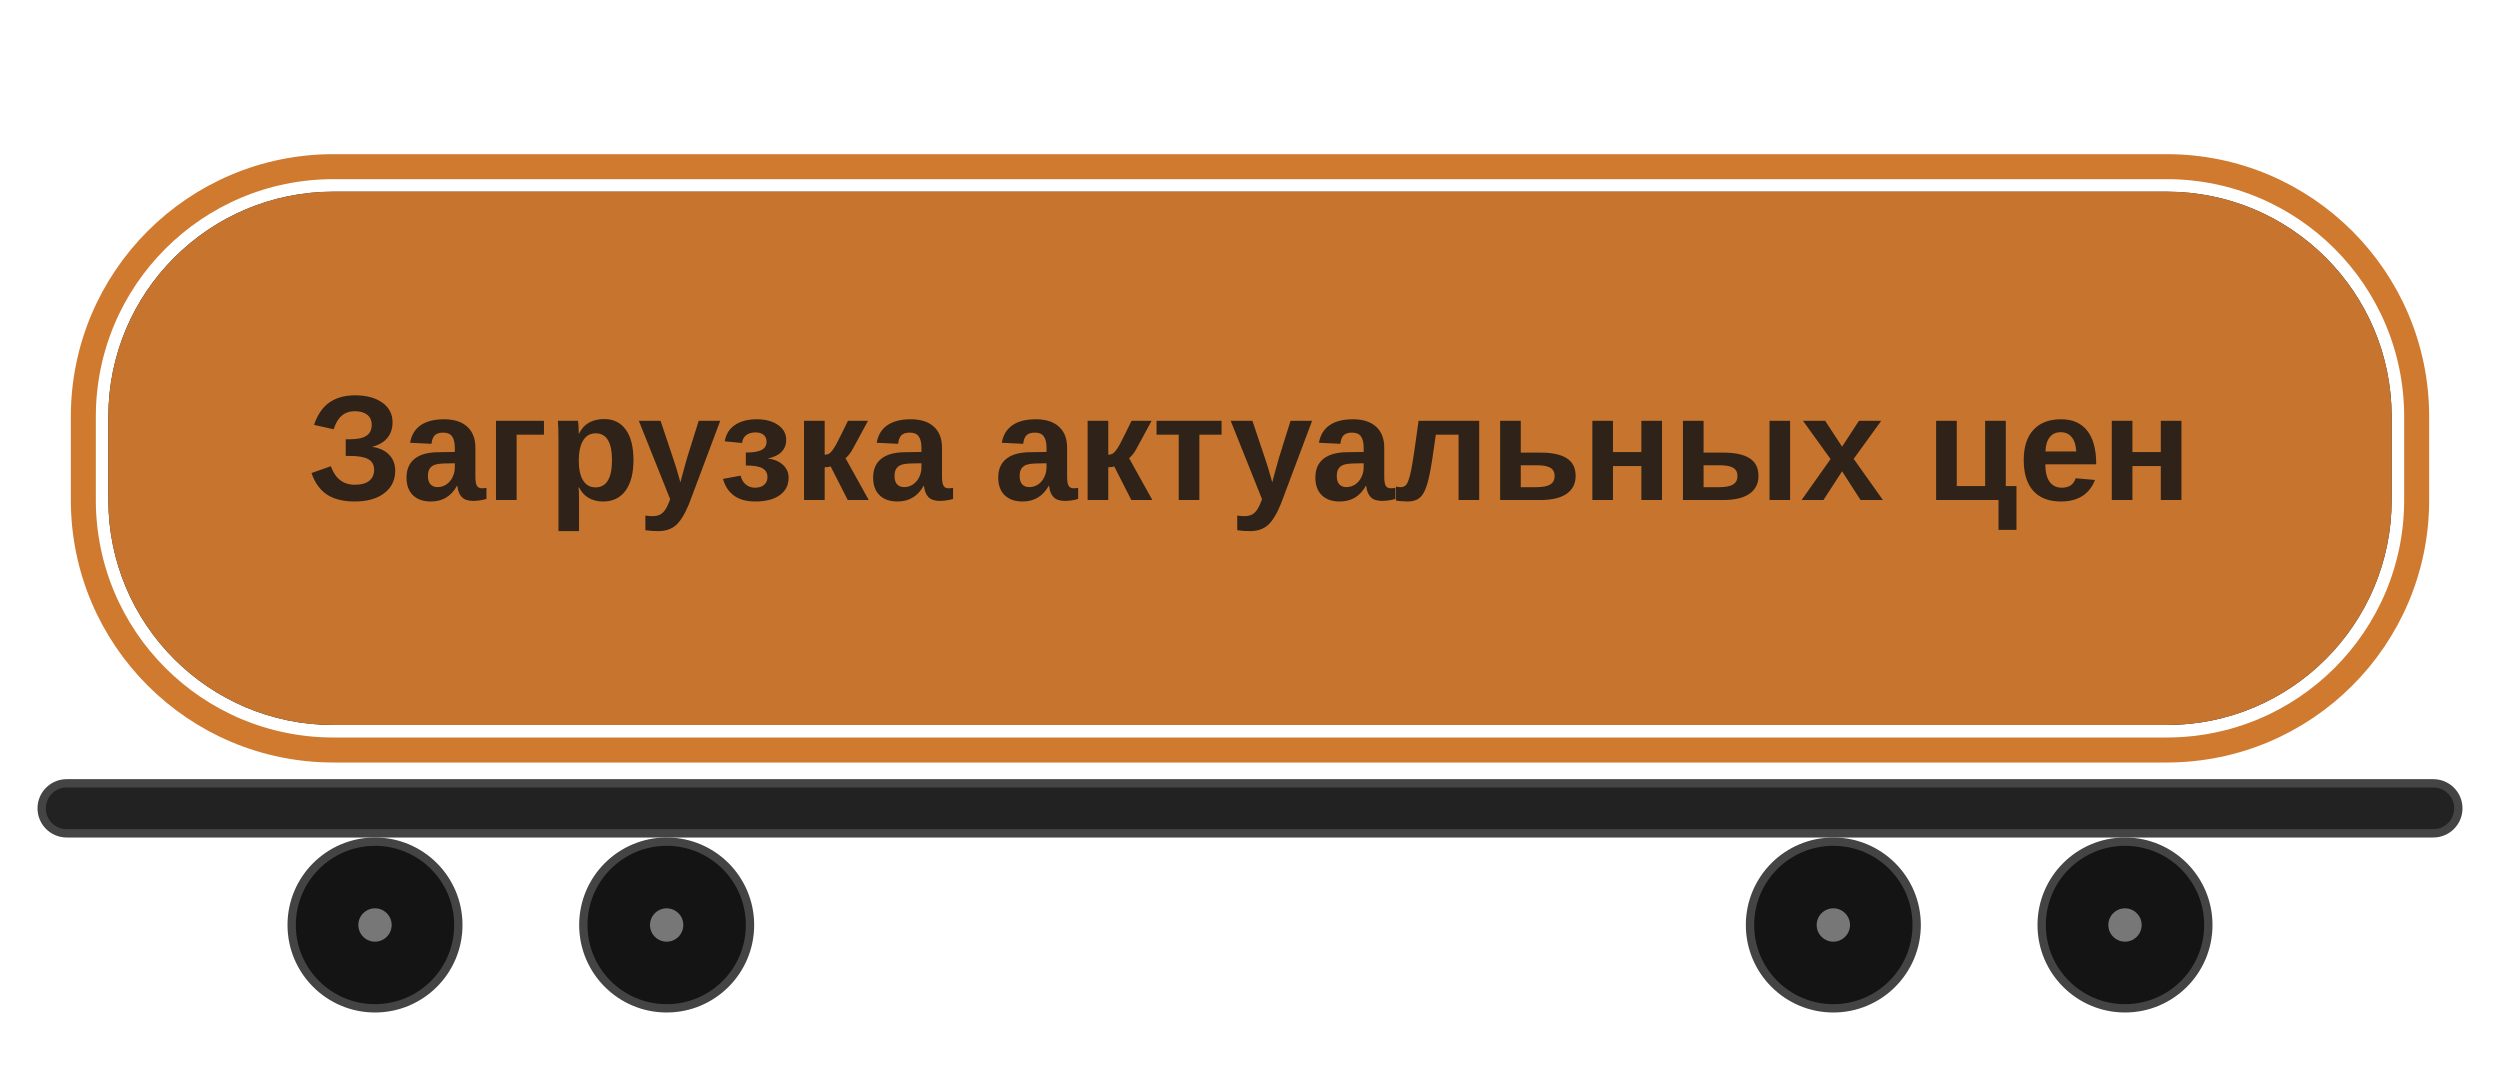
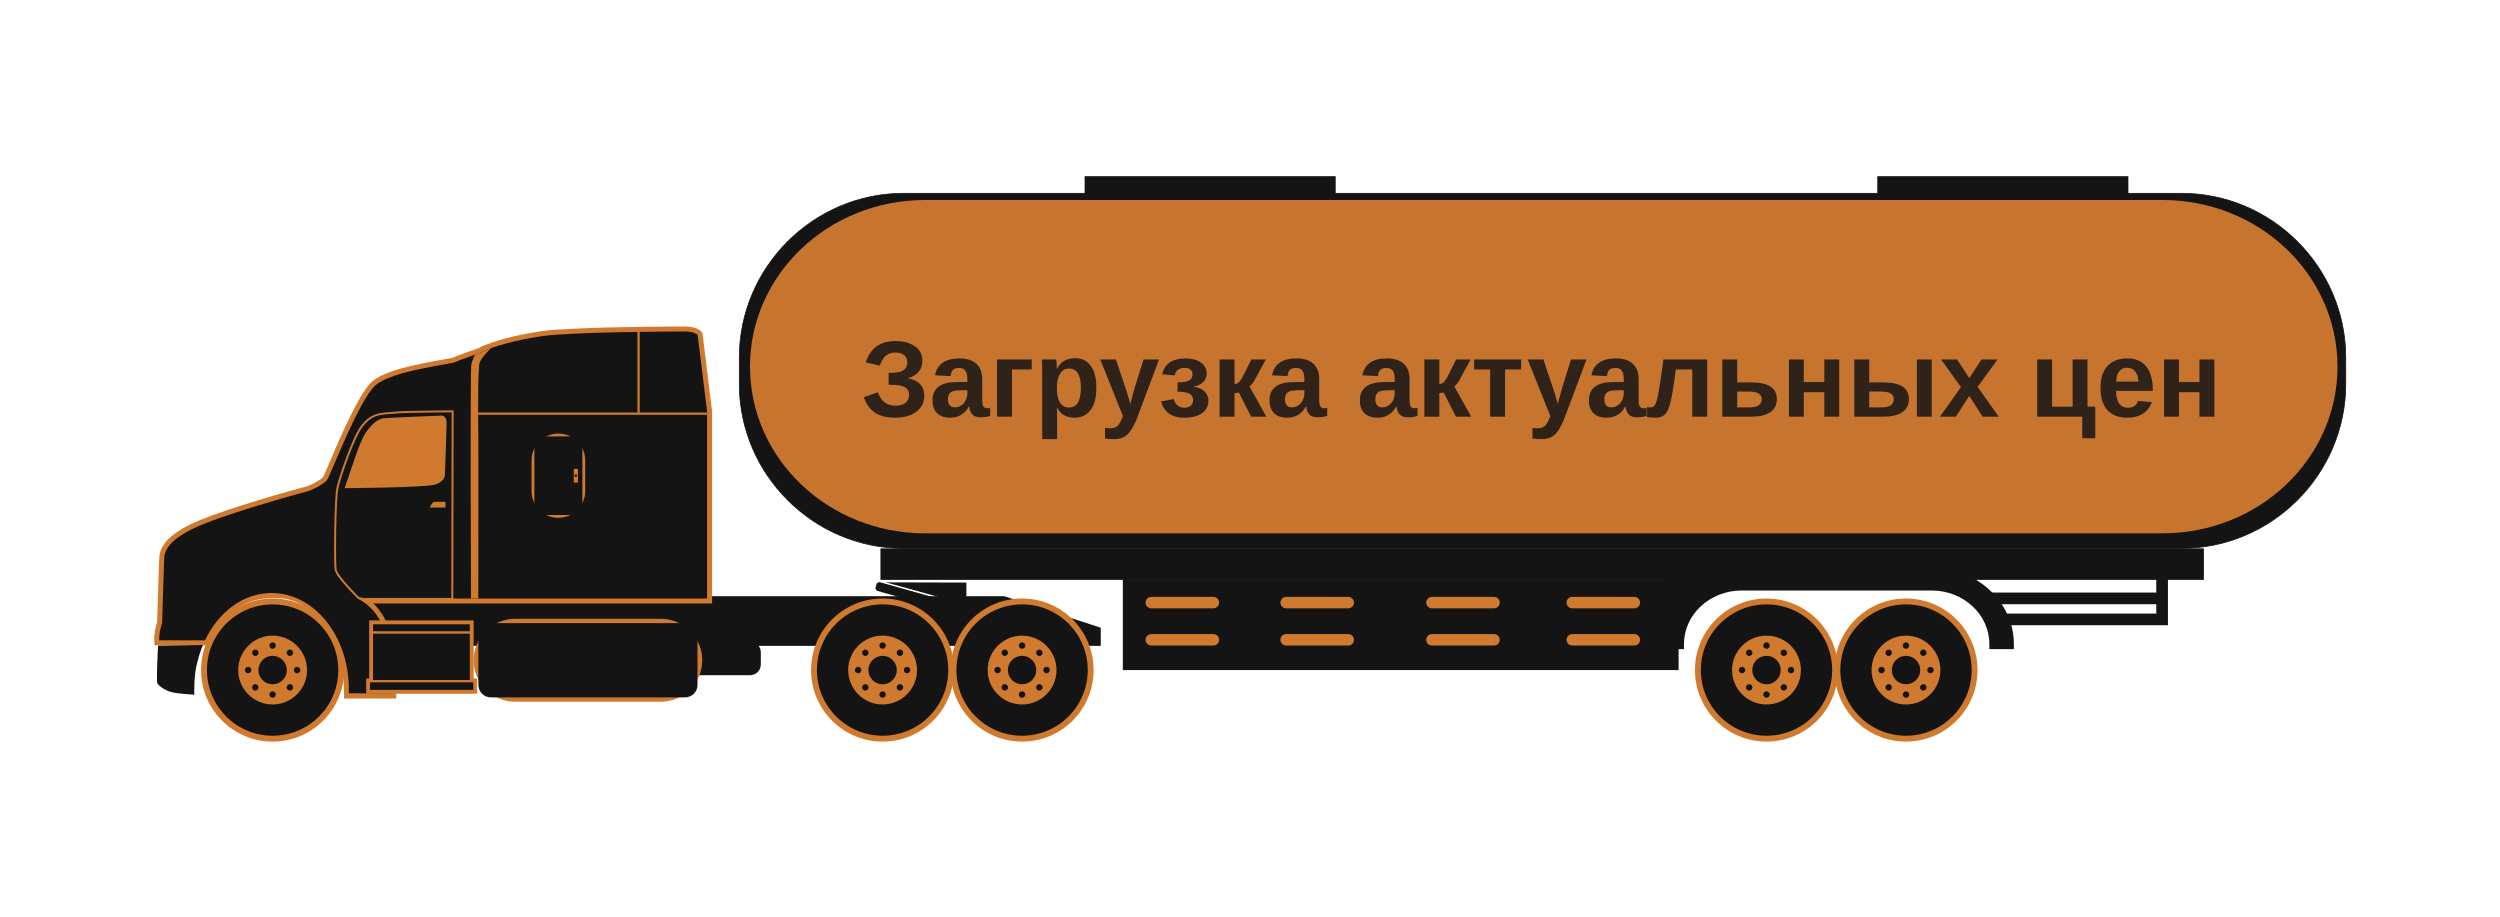
- <svg xmlns="http://www.w3.org/2000/svg" viewBox="0 0 600 260" width="600" height="260" role="img" aria-labelledby="title desc">
-   <rect x="20" y="40" width="560" height="140" rx="60" fill="none" stroke="#d07a2f" stroke-width="6" />
-   <rect x="26" y="46" width="548" height="128" rx="54" fill="#141414" />
+ <svg xmlns="http://www.w3.org/2000/svg" viewBox="0 0 600 220" width="600" height="220" role="img" aria-labelledby="title desc">
+   <g transform="translate(-50,-10) scale(0.35)" data-href="https://www.vecteezy.com/vector-art/10043085-truck-silhouette-icons-shipping-cargo-trukcs-dumpers-transportation-vector-symbols-transport-trailer-van-lorry-vehicle-truck-illustration">
+     <path fill-rule="evenodd" fill="#d07a2f" fill-opacity="1" d="M 956.887 1327.609 L 1002.488 1327.609 C 1004.801 1327.609 1006.691 1329.5 1006.691 1331.812 C 1006.691 1334.121 1004.801 1336.012 1002.488 1336.012 L 956.887 1336.012 C 954.574 1336.012 952.688 1334.121 952.688 1331.812 C 952.688 1329.5 954.574 1327.609 956.887 1327.609 " />
+     <path fill-rule="evenodd" fill="#d07a2f" fill-opacity="1" d="M 956.887 1354.91 L 1002.488 1354.91 C 1004.801 1354.91 1006.691 1356.801 1006.691 1359.109 C 1006.691 1361.422 1004.801 1363.312 1002.488 1363.312 L 956.887 1363.312 C 954.574 1363.312 952.688 1361.422 952.688 1359.109 C 952.688 1356.801 954.574 1354.91 956.887 1354.91 " />
+     <path fill-rule="evenodd" fill="#d07a2f" fill-opacity="1" d="M 1055.891 1327.609 L 1101.488 1327.609 C 1103.801 1327.609 1105.691 1329.5 1105.691 1331.812 C 1105.691 1334.121 1103.801 1336.012 1101.488 1336.012 L 1055.891 1336.012 C 1053.578 1336.012 1051.691 1334.121 1051.691 1331.812 C 1051.691 1329.5 1053.578 1327.609 1055.891 1327.609 " />
+     <path fill-rule="evenodd" fill="#d07a2f" fill-opacity="1" d="M 1055.891 1354.91 L 1101.488 1354.91 C 1103.801 1354.91 1105.691 1356.801 1105.691 1359.109 C 1105.691 1361.422 1103.801 1363.312 1101.488 1363.312 L 1055.891 1363.312 C 1053.578 1363.312 1051.691 1361.422 1051.691 1359.109 C 1051.691 1356.801 1053.578 1354.91 1055.891 1354.91 " />
+     <path fill-rule="evenodd" fill="#d07a2f" fill-opacity="1" d="M 1162.898 1327.609 L 1208.5 1327.609 C 1210.809 1327.609 1212.699 1329.5 1212.699 1331.812 C 1212.699 1334.121 1210.809 1336.012 1208.5 1336.012 L 1162.898 1336.012 C 1160.59 1336.012 1158.699 1334.121 1158.699 1331.812 C 1158.699 1329.5 1160.59 1327.609 1162.898 1327.609 " />
+     <path fill-rule="evenodd" fill="#d07a2f" fill-opacity="1" d="M 1162.898 1354.91 L 1208.5 1354.91 C 1210.809 1354.91 1212.699 1356.801 1212.699 1359.109 C 1212.699 1361.422 1210.809 1363.312 1208.5 1363.312 L 1162.898 1363.312 C 1160.59 1363.312 1158.699 1361.422 1158.699 1359.109 C 1158.699 1356.801 1160.59 1354.91 1162.898 1354.91 " />
+     <path fill-rule="evenodd" fill="#d07a2f" fill-opacity="1" d="M 1265.91 1327.609 L 1311.512 1327.609 C 1313.82 1327.609 1315.711 1329.5 1315.711 1331.812 C 1315.711 1334.121 1313.82 1336.012 1311.512 1336.012 L 1265.91 1336.012 C 1263.602 1336.012 1261.711 1334.121 1261.711 1331.812 C 1261.711 1329.5 1263.602 1327.609 1265.91 1327.609 " />
+     <path fill-rule="evenodd" fill="#d07a2f" fill-opacity="1" d="M 1265.91 1354.91 L 1311.512 1354.91 C 1313.82 1354.91 1315.711 1356.801 1315.711 1359.109 C 1315.711 1361.422 1313.82 1363.312 1311.512 1363.312 L 1265.91 1363.312 C 1263.602 1363.312 1261.711 1361.422 1261.711 1359.109 C 1261.711 1356.801 1263.602 1354.91 1265.91 1354.91 " />
+     <path fill-rule="evenodd" fill="#141414" fill-opacity="1" d="M 382.656 437.371 L 831.332 437.371 L 897.664 459.02 L 897.664 471.461 L 382.656 471.461 L 382.656 437.371 " />
+     <path fill-rule="evenodd" fill="#d07a2f" fill-opacity="1" d="M 250.617 455.172 C 250.82 448.219 251.031 441.281 251.246 434.328 C 251.391 429.77 251.531 425.219 251.688 420.66 C 251.773 418.148 251.812 415.559 251.992 413.051 C 252.078 411.828 252.039 410.719 252.219 409.461 C 252.535 407.238 253.277 405.18 254.395 403.238 C 258.238 396.57 266.301 391.66 273.004 388.352 C 278.062 385.852 283.508 383.762 288.805 381.82 C 295.328 379.43 301.934 377.238 308.551 375.129 C 323.238 370.441 338.195 366.059 353.098 362.09 C 355.641 361.41 362.602 357.762 364.387 355.711 C 364.984 354.73 365.609 353.141 366.066 352.09 C 367.234 349.43 368.367 346.75 369.512 344.07 C 372.73 336.531 375.98 329 379.438 321.559 C 382.375 315.23 385.465 308.879 388.926 302.82 C 391.293 298.68 394.648 293.141 398.277 290.012 C 404.445 284.711 416.621 281.422 424.465 279.539 C 430.812 278.02 437.23 276.789 443.66 275.641 C 445.965 275.23 448.27 274.828 450.57 274.41 C 451.473 274.238 452.852 274.031 453.734 273.738 C 454.832 273.16 456.137 272.672 457.281 272.23 C 459.043 271.551 460.816 270.891 462.594 270.25 C 465.461 269.211 468.34 268.199 471.223 267.199 C 472.57 266.289 474.582 265.488 475.879 264.988 C 487.82 260.461 501.328 257.531 513.914 255.711 C 520.41 254.77 527.281 254.41 533.84 254.078 C 542.77 253.621 551.715 253.328 560.652 253.109 C 577.844 252.68 595.094 252.449 612.293 252.449 C 615.898 252.449 622.281 253.102 624.277 256.77 L 624.59 257.34 L 631.141 310.48 L 631.141 442.398 L 398.859 442.398 C 414.512 457.25 415.129 483.891 414.633 504.238 L 414.551 507.578 L 378.809 507.578 L 378.777 504.191 C 378.723 498.922 378.258 493.219 377.434 488.031 C 377.195 486.52 376.91 485.012 376.562 483.52 C 371.738 462.949 357.727 440.281 334.516 438.699 C 324.891 438.051 315.586 439.641 307.246 444.66 C 297.809 450.34 291.16 459.449 286.328 469.18 L 285.387 471.07 L 248.852 471.07 L 248.648 467.871 C 248.395 463.922 249.32 459 250.617 455.172 " />
+     <path fill-rule="evenodd" fill="#141414" fill-opacity="1" d="M 252.059 467.648 L 283.27 467.648 C 283.324 467.648 283.375 467.648 283.43 467.648 C 292.656 448.23 309.641 435.199 329.074 435.199 C 358.344 435.199 382.07 464.75 382.07 501.199 C 382.07 502.121 382.051 503.031 382.02 503.941 L 411.215 504.16 C 411.758 481.941 411.203 450.27 387.953 438.98 L 627.723 438.98 L 627.723 310.691 L 621.273 258.398 C 621.273 258.398 619.895 255.871 612.293 255.871 C 604.691 255.871 535.133 256.102 514.402 259.09 C 493.676 262.09 480.43 266.922 477.09 268.191 C 473.75 269.461 472.828 270.262 472.828 270.262 C 472.828 270.262 457.742 275.449 455.211 276.828 C 452.676 278.211 412.023 282.699 400.508 292.609 C 388.988 302.512 369.184 355.262 367.109 357.789 C 365.035 360.32 357.434 364.469 353.98 365.391 C 350.523 366.309 295.016 381.281 274.516 391.422 C 254.02 401.551 255.629 410.07 255.398 413.301 C 255.172 416.52 254.02 455.789 254.02 455.789 C 254.02 455.789 251.715 462.238 252.059 467.648 " />
+     <path fill-rule="evenodd" fill="#d07a2f" fill-opacity="1" d="M 627.723 312.988 L 627.723 311.449 L 470.711 311.449 C 470.715 311.969 470.715 312.48 470.719 312.988 L 627.723 312.988 " />
+     <path fill-rule="evenodd" fill="#d07a2f" fill-opacity="1" d="M 581.508 256.129 L 579.969 256.148 L 579.969 312.219 L 581.508 312.219 L 581.508 256.129 " />
+     <path fill-rule="evenodd" fill="#d07a2f" fill-opacity="1" d="M 391.457 439.91 C 390.449 439.699 389.438 439.449 388.461 439.129 L 388.156 439.031 L 387.93 438.801 C 384.996 435.898 382.109 432.82 379.391 429.719 C 377.465 427.52 372.797 422.148 372.348 419.289 C 372.27 418.809 372.238 418.301 372.207 417.82 C 372.16 417.07 372.133 416.309 372.109 415.559 C 372.035 413.352 372.004 411.141 371.988 408.93 C 371.934 402.84 371.98 396.738 372.082 390.648 C 372.18 385.012 372.324 379.359 372.609 373.73 C 372.719 371.539 372.848 369.352 373.047 367.172 C 373.176 365.75 373.316 364.211 373.629 362.82 C 374.285 359.879 375.238 356.879 376.16 354.02 C 377.445 350.039 378.828 346.078 380.285 342.172 C 381.645 338.52 383.07 334.879 384.617 331.301 C 385.801 328.578 387.105 325.68 388.648 323.141 C 392.012 317.609 396.52 313.27 402.996 311.93 C 404.07 311.711 405.195 311.578 406.285 311.461 C 407.676 311.309 409.07 311.191 410.465 311.09 C 412.023 310.969 413.59 310.859 415.152 310.75 C 416.215 310.68 417.289 310.621 418.352 310.52 C 419.047 310.461 419.789 310.449 420.488 310.43 C 421.801 310.391 423.117 310.371 424.43 310.34 C 428.09 310.27 431.754 310.211 435.414 310.16 C 441.125 310.078 446.836 310.012 452.547 309.941 L 453.906 309.93 L 453.676 439.941 L 391.594 439.941 L 391.457 439.91 " />
+     <path fill-rule="evenodd" fill="#141414" fill-opacity="1" d="M 391.734 438.59 L 452.332 438.59 L 452.559 311.289 C 452.559 311.289 421.004 311.629 418.473 311.859 C 415.938 312.09 406.609 312.551 403.27 313.238 C 399.93 313.941 394.633 315.891 389.797 323.84 C 384.961 331.789 376.668 355.391 374.941 363.109 C 373.215 370.828 372.98 414.699 373.672 419.078 C 374.363 423.461 388.875 437.852 388.875 437.852 C 389.715 438.121 390.68 438.371 391.734 438.59 " />
+     <path fill-rule="evenodd" fill="#d07a2f" fill-opacity="1" d="M 465.836 438.98 L 470.836 438.98 C 470.852 420.57 470.867 402.172 470.875 383.762 C 470.883 370.57 470.887 357.391 470.879 344.199 C 470.875 339.648 470.871 335.102 470.863 330.551 C 470.859 328.449 470.879 326.328 470.828 324.23 C 470.762 321.32 470.75 318.398 470.73 315.488 C 470.699 310.52 470.695 305.551 470.73 300.578 C 470.766 295.672 470.824 290.75 471.012 285.852 C 471.078 284.031 471.16 282.211 471.309 280.398 C 471.379 279.512 471.457 278.301 471.688 277.441 C 472.277 275.23 475.215 271.891 476.793 270.191 L 479.43 267.34 C 478.406 267.699 477.621 267.988 477.09 268.191 C 473.75 269.461 472.828 270.262 472.828 270.262 C 472.828 270.262 471.051 270.871 468.617 271.73 C 467.512 273.719 466.746 275.781 466.137 278.07 C 465.945 278.781 465.945 280.078 465.918 280.84 C 465.855 282.672 465.824 284.5 465.801 286.328 C 465.703 292.48 465.676 298.641 465.648 304.801 C 465.57 323.031 465.582 341.262 465.609 359.48 C 465.645 385.98 465.723 412.48 465.836 438.98 " />
+     <path fill-rule="evenodd" fill="#d07a2f" fill-opacity="1" d="M 329.797 438.98 C 356.887 438.98 378.855 460.949 378.855 488.039 C 378.855 515.129 356.887 537.102 329.797 537.102 C 302.703 537.102 280.734 515.129 280.734 488.039 C 280.734 460.949 302.703 438.98 329.797 438.98 " />
+     <path fill-rule="evenodd" fill="#141414" fill-opacity="1" d="M 329.797 443.012 C 354.664 443.012 374.828 463.172 374.828 488.039 C 374.828 512.91 354.664 533.07 329.797 533.07 C 304.926 533.07 284.762 512.91 284.762 488.039 C 284.762 463.172 304.926 443.012 329.797 443.012 " />
+     <path fill-rule="evenodd" fill="#d07a2f" fill-opacity="1" d="M 329.797 464.441 C 342.828 464.441 353.395 475.012 353.395 488.039 C 353.395 501.07 342.828 511.641 329.797 511.641 C 316.762 511.641 306.199 501.07 306.199 488.039 C 306.199 475.012 316.762 464.441 329.797 464.441 " />
+     <path fill-rule="evenodd" fill="#141414" fill-opacity="1" d="M 329.797 478.289 C 335.18 478.289 339.547 482.66 339.547 488.039 C 339.547 493.422 335.18 497.789 329.797 497.789 C 324.41 497.789 320.047 493.422 320.047 488.039 C 320.047 482.66 324.41 478.289 329.797 478.289 " />
+     <path fill-rule="evenodd" fill="#141414" fill-opacity="1" d="M 329.797 469.039 C 331.016 469.039 332.004 470.031 332.004 471.25 C 332.004 472.469 331.016 473.461 329.797 473.461 C 328.574 473.461 327.586 472.469 327.586 471.25 C 327.586 470.031 328.574 469.039 329.797 469.039 " />
+     <path fill-rule="evenodd" fill="#141414" fill-opacity="1" d="M 329.797 507.039 C 328.574 507.039 327.586 506.051 327.586 504.828 C 327.586 503.602 328.574 502.621 329.797 502.621 C 331.016 502.621 332.004 503.602 332.004 504.828 C 332.004 506.051 331.016 507.039 329.797 507.039 " />
+     <path fill-rule="evenodd" fill="#141414" fill-opacity="1" d="M 348.789 488.039 C 348.789 489.262 347.801 490.25 346.582 490.25 C 345.359 490.25 344.371 489.262 344.371 488.039 C 344.371 486.82 345.359 485.828 346.582 485.828 C 347.801 485.828 348.789 486.82 348.789 488.039 " />
+     <path fill-rule="evenodd" fill="#141414" fill-opacity="1" d="M 310.801 488.039 C 310.801 486.82 311.789 485.828 313.008 485.828 C 314.23 485.828 315.219 486.82 315.219 488.039 C 315.219 489.262 314.23 490.25 313.008 490.25 C 311.789 490.25 310.801 489.262 310.801 488.039 " />
+     <path fill-rule="evenodd" fill="#141414" fill-opacity="1" d="M 343.227 474.609 C 344.09 475.469 344.09 476.871 343.227 477.73 C 342.363 478.602 340.965 478.602 340.102 477.73 C 339.238 476.871 339.238 475.469 340.102 474.609 C 340.965 473.738 342.363 473.738 343.227 474.609 " />
+     <path fill-rule="evenodd" fill="#141414" fill-opacity="1" d="M 316.363 501.469 C 315.5 500.609 315.5 499.211 316.363 498.352 C 317.227 497.48 318.625 497.48 319.488 498.352 C 320.352 499.211 320.352 500.609 319.488 501.469 C 318.625 502.328 317.227 502.328 316.363 501.469 " />
+     <path fill-rule="evenodd" fill="#141414" fill-opacity="1" d="M 343.227 501.469 C 342.363 502.328 340.965 502.328 340.102 501.469 C 339.238 500.609 339.238 499.211 340.102 498.352 C 340.965 497.48 342.363 497.48 343.227 498.352 C 344.09 499.211 344.09 500.609 343.227 501.469 " />
+     <path fill-rule="evenodd" fill="#141414" fill-opacity="1" d="M 316.363 474.609 C 317.227 473.738 318.625 473.738 319.488 474.609 C 320.352 475.469 320.352 476.871 319.488 477.73 C 318.625 478.602 317.227 478.602 316.363 477.73 C 315.5 476.871 315.5 475.469 316.363 474.609 " />
+     <path fill-rule="evenodd" fill="#d07a2f" fill-opacity="1" d="M 748.066 438.98 C 775.16 438.98 797.129 460.949 797.129 488.039 C 797.129 515.129 775.16 537.102 748.066 537.102 C 720.977 537.102 699.008 515.129 699.008 488.039 C 699.008 460.949 720.977 438.98 748.066 438.98 " />
+     <path fill-rule="evenodd" fill="#141414" fill-opacity="1" d="M 748.066 443.012 C 772.938 443.012 793.098 463.172 793.098 488.039 C 793.098 512.91 772.938 533.07 748.066 533.07 C 723.199 533.07 703.035 512.91 703.035 488.039 C 703.035 463.172 723.199 443.012 748.066 443.012 " />
+     <path fill-rule="evenodd" fill="#d07a2f" fill-opacity="1" d="M 748.066 464.441 C 761.102 464.441 771.664 475.012 771.664 488.039 C 771.664 501.07 761.102 511.641 748.066 511.641 C 735.035 511.641 724.469 501.07 724.469 488.039 C 724.469 475.012 735.035 464.441 748.066 464.441 " />
+     <path fill-rule="evenodd" fill="#141414" fill-opacity="1" d="M 748.066 478.289 C 753.453 478.289 757.816 482.66 757.816 488.039 C 757.816 493.422 753.453 497.789 748.066 497.789 C 742.684 497.789 738.316 493.422 738.316 488.039 C 738.316 482.66 742.684 478.289 748.066 478.289 " />
+     <path fill-rule="evenodd" fill="#141414" fill-opacity="1" d="M 748.066 469.039 C 749.289 469.039 750.277 470.031 750.277 471.25 C 750.277 472.469 749.289 473.461 748.066 473.461 C 746.848 473.461 745.859 472.469 745.859 471.25 C 745.859 470.031 746.848 469.039 748.066 469.039 " />
+     <path fill-rule="evenodd" fill="#141414" fill-opacity="1" d="M 748.066 507.039 C 746.848 507.039 745.859 506.051 745.859 504.828 C 745.859 503.602 746.848 502.621 748.066 502.621 C 749.289 502.621 750.277 503.602 750.277 504.828 C 750.277 506.051 749.289 507.039 748.066 507.039 " />
+     <path fill-rule="evenodd" fill="#141414" fill-opacity="1" d="M 767.062 488.039 C 767.062 489.262 766.074 490.25 764.852 490.25 C 763.633 490.25 762.645 489.262 762.645 488.039 C 762.645 486.82 763.633 485.828 764.852 485.828 C 766.074 485.828 767.062 486.82 767.062 488.039 " />
+     <path fill-rule="evenodd" fill="#141414" fill-opacity="1" d="M 729.07 488.039 C 729.07 486.82 730.062 485.828 731.281 485.828 C 732.504 485.828 733.492 486.82 733.492 488.039 C 733.492 489.262 732.504 490.25 731.281 490.25 C 730.062 490.25 729.07 489.262 729.07 488.039 " />
+     <path fill-rule="evenodd" fill="#141414" fill-opacity="1" d="M 761.5 474.609 C 762.363 475.469 762.363 476.871 761.5 477.73 C 760.637 478.602 759.238 478.602 758.375 477.73 C 757.512 476.871 757.512 475.469 758.375 474.609 C 759.238 473.738 760.637 473.738 761.5 474.609 " />
+     <path fill-rule="evenodd" fill="#141414" fill-opacity="1" d="M 734.637 501.469 C 733.773 500.609 733.773 499.211 734.637 498.352 C 735.5 497.48 736.898 497.48 737.762 498.352 C 738.625 499.211 738.625 500.609 737.762 501.469 C 736.898 502.328 735.5 502.328 734.637 501.469 " />
+     <path fill-rule="evenodd" fill="#141414" fill-opacity="1" d="M 761.5 501.469 C 760.637 502.328 759.238 502.328 758.375 501.469 C 757.512 500.609 757.512 499.211 758.375 498.352 C 759.238 497.48 760.637 497.48 761.5 498.352 C 762.363 499.211 762.363 500.609 761.5 501.469 " />
+     <path fill-rule="evenodd" fill="#141414" fill-opacity="1" d="M 734.637 474.609 C 735.5 473.738 736.898 473.738 737.762 474.609 C 738.625 475.469 738.625 476.871 737.762 477.73 C 736.898 478.602 735.5 478.602 734.637 477.73 C 733.773 476.871 733.773 475.469 734.637 474.609 " />
+     <path fill-rule="evenodd" fill="#d07a2f" fill-opacity="1" d="M 843.711 438.98 C 870.805 438.98 892.77 460.949 892.77 488.039 C 892.77 515.129 870.805 537.102 843.711 537.102 C 816.617 537.102 794.652 515.129 794.652 488.039 C 794.652 460.949 816.617 438.98 843.711 438.98 " />
+     <path fill-rule="evenodd" fill="#141414" fill-opacity="1" d="M 843.711 443.012 C 868.582 443.012 888.742 463.172 888.742 488.039 C 888.742 512.91 868.582 533.07 843.711 533.07 C 818.84 533.07 798.68 512.91 798.68 488.039 C 798.68 463.172 818.84 443.012 843.711 443.012 " />
+     <path fill-rule="evenodd" fill="#d07a2f" fill-opacity="1" d="M 843.711 464.441 C 856.742 464.441 867.309 475.012 867.309 488.039 C 867.309 501.07 856.742 511.641 843.711 511.641 C 830.68 511.641 820.113 501.07 820.113 488.039 C 820.113 475.012 830.68 464.441 843.711 464.441 " />
+     <path fill-rule="evenodd" fill="#141414" fill-opacity="1" d="M 843.711 478.289 C 849.098 478.289 853.461 482.66 853.461 488.039 C 853.461 493.422 849.098 497.789 843.711 497.789 C 838.328 497.789 833.961 493.422 833.961 488.039 C 833.961 482.66 838.328 478.289 843.711 478.289 " />
+     <path fill-rule="evenodd" fill="#141414" fill-opacity="1" d="M 843.711 469.039 C 844.934 469.039 845.922 470.031 845.922 471.25 C 845.922 472.469 844.934 473.461 843.711 473.461 C 842.492 473.461 841.504 472.469 841.504 471.25 C 841.504 470.031 842.492 469.039 843.711 469.039 " />
+     <path fill-rule="evenodd" fill="#141414" fill-opacity="1" d="M 843.711 507.039 C 842.492 507.039 841.504 506.051 841.504 504.828 C 841.504 503.602 842.492 502.621 843.711 502.621 C 844.934 502.621 845.922 503.602 845.922 504.828 C 845.922 506.051 844.934 507.039 843.711 507.039 " />
+     <path fill-rule="evenodd" fill="#141414" fill-opacity="1" d="M 862.707 488.039 C 862.707 489.262 861.719 490.25 860.496 490.25 C 859.277 490.25 858.285 489.262 858.285 488.039 C 858.285 486.82 859.277 485.828 860.496 485.828 C 861.719 485.828 862.707 486.82 862.707 488.039 " />
+     <path fill-rule="evenodd" fill="#141414" fill-opacity="1" d="M 824.715 488.039 C 824.715 486.82 825.703 485.828 826.926 485.828 C 828.145 485.828 829.137 486.82 829.137 488.039 C 829.137 489.262 828.145 490.25 826.926 490.25 C 825.703 490.25 824.715 489.262 824.715 488.039 " />
+     <path fill-rule="evenodd" fill="#141414" fill-opacity="1" d="M 857.145 474.609 C 858.008 475.469 858.008 476.871 857.145 477.73 C 856.281 478.602 854.883 478.602 854.02 477.73 C 853.156 476.871 853.156 475.469 854.02 474.609 C 854.883 473.738 856.281 473.738 857.145 474.609 " />
+     <path fill-rule="evenodd" fill="#141414" fill-opacity="1" d="M 830.281 501.469 C 829.414 500.609 829.414 499.211 830.281 498.352 C 831.145 497.48 832.543 497.48 833.406 498.352 C 834.27 499.211 834.27 500.609 833.406 501.469 C 832.543 502.328 831.145 502.328 830.281 501.469 " />
+     <path fill-rule="evenodd" fill="#141414" fill-opacity="1" d="M 857.145 501.469 C 856.281 502.328 854.883 502.328 854.02 501.469 C 853.156 500.609 853.156 499.211 854.02 498.352 C 854.883 497.48 856.281 497.48 857.145 498.352 C 858.008 499.211 858.008 500.609 857.145 501.469 " />
+     <path fill-rule="evenodd" fill="#141414" fill-opacity="1" d="M 830.281 474.609 C 831.145 473.738 832.543 473.738 833.406 474.609 C 834.27 475.469 834.27 476.871 833.406 477.73 C 832.543 478.602 831.145 478.602 830.281 477.73 C 829.414 476.871 829.414 475.469 830.281 474.609 " />
+     <path fill-rule="evenodd" fill="#d07a2f" fill-opacity="1" d="M 467.645 493.801 L 470.062 493.801 L 470.062 504.281 L 393.938 504.281 L 393.938 493.801 L 396.012 493.801 L 396.012 453.988 L 467.645 453.988 L 467.645 493.801 " />
+     <path fill-rule="evenodd" fill="#141414" fill-opacity="1" d="M 398.66 463.09 L 464.996 463.09 L 464.996 494.871 L 398.66 494.871 L 398.66 463.09 " />
+     <path fill-rule="evenodd" fill="#141414" fill-opacity="1" d="M 398.66 461.422 L 464.996 461.422 L 464.996 456.641 L 398.66 456.641 L 398.66 461.422 " />
+     <path fill-rule="evenodd" fill="#141414" fill-opacity="1" d="M 396.59 496.449 L 467.414 496.449 L 467.414 501.629 L 396.59 501.629 L 396.59 496.449 " />
+     <path fill-rule="evenodd" fill="#141414" fill-opacity="1" d="M 600.059 468.539 L 657.203 468.539 C 661.258 468.539 664.57 471.859 664.57 475.91 L 664.57 484.199 C 664.57 488.262 661.258 491.57 657.203 491.57 L 600.059 491.57 C 596.008 491.57 592.688 488.262 592.688 484.199 L 592.688 475.91 C 592.688 471.859 596.008 468.539 600.059 468.539 " />
+     <path fill-rule="evenodd" fill="#d07a2f" fill-opacity="1" d="M 496.09 452.879 L 595.941 452.879 C 611.59 452.879 624.387 465.68 624.387 481.32 C 624.387 496.969 611.59 509.77 595.941 509.77 L 496.09 509.77 C 480.445 509.77 467.645 496.969 467.645 481.32 C 467.645 465.68 480.445 452.879 496.09 452.879 " />
+     <path fill-rule="evenodd" fill="#141414" fill-opacity="1" d="M 479.41 455.871 L 612.621 455.871 C 617.309 455.871 621.145 459.711 621.145 464.391 L 621.145 498.25 C 621.145 502.941 617.309 506.77 612.621 506.77 L 479.41 506.77 C 474.723 506.77 470.887 502.941 470.887 498.25 L 470.887 464.391 C 470.887 459.711 474.723 455.871 479.41 455.871 " />
+     <path fill-rule="evenodd" fill="#141414" fill-opacity="1" d="M 251.215 471.301 C 251.215 471.301 249.945 495.602 250.754 497.102 C 251.559 498.602 255.82 502.172 261.117 503.32 C 266.414 504.469 276.09 504.93 276.09 504.93 C 276.09 504.93 275.629 491.23 278.16 482.711 L 278.309 482.211 C 279.262 478.25 280.504 474.449 282.008 470.852 L 251.215 471.301 " />
+     <path fill-rule="evenodd" fill="#d07a2f" fill-opacity="1" d="M 393.641 325.23 C 397.961 318.922 402.328 315.871 405.785 315.398 C 409.238 314.941 445.398 313.559 445.398 313.559 C 445.398 313.559 449.086 313.102 449.086 318.629 C 449.086 324.16 447.934 353.871 447.934 353.871 C 447.934 353.871 448.281 358.82 440.91 360.891 C 433.539 362.969 379.184 363.309 379.184 363.309 C 383.488 351.109 389.32 331.551 393.641 325.23 " />
+     <path fill-rule="evenodd" fill="#d07a2f" fill-opacity="1" d="M 525.559 325.91 L 525.934 325.91 C 535.945 325.91 544.133 334.102 544.133 344.109 L 544.133 365.441 C 544.133 375.449 535.945 383.641 525.934 383.641 L 525.559 383.641 C 515.547 383.641 507.359 375.449 507.359 365.441 L 507.359 344.109 C 507.359 334.102 515.547 325.91 525.559 325.91 " />
+     <path fill-rule="evenodd" fill="#141414" fill-opacity="1" d="M 537.148 327.82 L 514.344 327.82 C 511.559 327.82 509.277 330.109 509.277 332.891 L 509.277 376.648 C 509.277 379.441 511.559 381.719 514.344 381.719 L 537.148 381.719 C 539.934 381.719 542.215 379.441 542.215 376.648 L 542.215 332.891 C 542.215 330.109 539.934 327.82 537.148 327.82 " />
+     <path fill-rule="evenodd" fill="#d07a2f" fill-opacity="1" d="M 538.719 350.059 L 536.727 350.059 C 536.48 350.059 536.285 350.262 536.285 350.5 L 536.285 359.039 C 536.285 359.289 536.48 359.48 536.727 359.48 L 538.719 359.48 C 538.965 359.48 539.164 359.289 539.164 359.039 L 539.164 350.5 C 539.164 350.262 538.965 350.059 538.719 350.059 " />
+     <path fill-rule="evenodd" fill="#141414" fill-opacity="1" d="M 537.723 353.891 C 538.207 353.891 538.602 354.289 538.602 354.77 C 538.602 355.262 538.207 355.648 537.723 355.648 C 537.238 355.648 536.844 355.262 536.844 354.77 C 536.844 354.289 537.238 353.891 537.723 353.891 " />
+     <path fill-rule="evenodd" fill="#d07a2f" fill-opacity="1" d="M 437.562 376.641 C 437.562 376.641 439.137 372.641 440.707 372.641 C 442.281 372.641 448.328 372.641 448.328 372.641 L 448.328 376.57 C 448.328 376.57 437.562 376.57 437.562 376.641 " />
+     <path fill-rule="evenodd" fill="#141414" fill-opacity="1" d="M 746.395 427.84 L 805.586 444.539 C 806.68 444.852 807.324 446 807.016 447.09 L 806.453 449.09 C 806.145 450.191 804.992 450.828 803.895 450.52 L 744.707 433.828 C 743.609 433.52 742.965 432.371 743.273 431.27 L 743.84 429.281 C 744.148 428.18 745.297 427.539 746.395 427.84 " />
+     <path fill-rule="evenodd" fill="#141414" fill-opacity="1" d="M 750.316 427.898 L 805.516 443.199 L 805.516 428.051 Z M 750.316 427.898 " />
+     <path fill-rule="evenodd" fill="#d07a2f" fill-opacity="1" d="M 1354.172 438.98 C 1381.27 438.98 1403.23 460.949 1403.23 488.039 C 1403.23 515.129 1381.27 537.102 1354.172 537.102 C 1327.078 537.102 1305.109 515.129 1305.109 488.039 C 1305.109 460.949 1327.078 438.98 1354.172 438.98 " />
+     <path fill-rule="evenodd" fill="#141414" fill-opacity="1" d="M 1354.172 443.012 C 1379.039 443.012 1399.199 463.172 1399.199 488.039 C 1399.199 512.91 1379.039 533.07 1354.172 533.07 C 1329.301 533.07 1309.141 512.91 1309.141 488.039 C 1309.141 463.172 1329.301 443.012 1354.172 443.012 " />
+     <path fill-rule="evenodd" fill="#d07a2f" fill-opacity="1" d="M 1354.172 464.441 C 1367.211 464.441 1377.77 475.012 1377.77 488.039 C 1377.77 501.07 1367.211 511.641 1354.172 511.641 C 1341.141 511.641 1330.57 501.07 1330.57 488.039 C 1330.57 475.012 1341.141 464.441 1354.172 464.441 " />
+     <path fill-rule="evenodd" fill="#141414" fill-opacity="1" d="M 1354.172 478.289 C 1359.559 478.289 1363.922 482.66 1363.922 488.039 C 1363.922 493.422 1359.559 497.789 1354.172 497.789 C 1348.789 497.789 1344.422 493.422 1344.422 488.039 C 1344.422 482.66 1348.789 478.289 1354.172 478.289 " />
+     <path fill-rule="evenodd" fill="#141414" fill-opacity="1" d="M 1354.172 469.039 C 1355.391 469.039 1356.379 470.031 1356.379 471.25 C 1356.379 472.469 1355.391 473.461 1354.172 473.461 C 1352.949 473.461 1351.961 472.469 1351.961 471.25 C 1351.961 470.031 1352.949 469.039 1354.172 469.039 " />
+     <path fill-rule="evenodd" fill="#141414" fill-opacity="1" d="M 1354.172 507.039 C 1352.949 507.039 1351.961 506.051 1351.961 504.828 C 1351.961 503.602 1352.949 502.621 1354.172 502.621 C 1355.391 502.621 1356.379 503.602 1356.379 504.828 C 1356.379 506.051 1355.391 507.039 1354.172 507.039 " />
+     <path fill-rule="evenodd" fill="#141414" fill-opacity="1" d="M 1373.172 488.039 C 1373.172 489.262 1372.18 490.25 1370.961 490.25 C 1369.738 490.25 1368.75 489.262 1368.75 488.039 C 1368.75 486.82 1369.738 485.828 1370.961 485.828 C 1372.18 485.828 1373.172 486.82 1373.172 488.039 " />
+     <path fill-rule="evenodd" fill="#141414" fill-opacity="1" d="M 1335.18 488.039 C 1335.18 486.82 1336.172 485.828 1337.391 485.828 C 1338.609 485.828 1339.602 486.82 1339.602 488.039 C 1339.602 489.262 1338.609 490.25 1337.391 490.25 C 1336.172 490.25 1335.18 489.262 1335.18 488.039 " />
+     <path fill-rule="evenodd" fill="#141414" fill-opacity="1" d="M 1367.602 474.609 C 1368.469 475.469 1368.469 476.871 1367.602 477.73 C 1366.738 478.602 1365.34 478.602 1364.48 477.73 C 1363.621 476.871 1363.621 475.469 1364.48 474.609 C 1365.34 473.738 1366.738 473.738 1367.602 474.609 " />
+     <path fill-rule="evenodd" fill="#141414" fill-opacity="1" d="M 1340.738 501.469 C 1339.879 500.609 1339.879 499.211 1340.738 498.352 C 1341.602 497.48 1343 497.48 1343.871 498.352 C 1344.73 499.211 1344.73 500.609 1343.871 501.469 C 1343 502.328 1341.602 502.328 1340.738 501.469 " />
+     <path fill-rule="evenodd" fill="#141414" fill-opacity="1" d="M 1367.602 501.469 C 1366.738 502.328 1365.34 502.328 1364.48 501.469 C 1363.621 500.609 1363.621 499.211 1364.48 498.352 C 1365.34 497.48 1366.738 497.48 1367.602 498.352 C 1368.469 499.211 1368.469 500.609 1367.602 501.469 " />
+     <path fill-rule="evenodd" fill="#141414" fill-opacity="1" d="M 1340.738 474.609 C 1341.602 473.738 1343 473.738 1343.871 474.609 C 1344.73 475.469 1344.73 476.871 1343.871 477.73 C 1343 478.602 1341.602 478.602 1340.738 477.73 C 1339.879 476.871 1339.879 475.469 1340.738 474.609 " />
+     <path fill-rule="evenodd" fill="#d07a2f" fill-opacity="1" d="M 1449.82 438.98 C 1476.91 438.98 1498.879 460.949 1498.879 488.039 C 1498.879 515.129 1476.91 537.102 1449.82 537.102 C 1422.719 537.102 1400.762 515.129 1400.762 488.039 C 1400.762 460.949 1422.719 438.98 1449.82 438.98 " />
+     <path fill-rule="evenodd" fill="#141414" fill-opacity="1" d="M 1449.82 443.012 C 1474.691 443.012 1494.852 463.172 1494.852 488.039 C 1494.852 512.91 1474.691 533.07 1449.82 533.07 C 1424.949 533.07 1404.781 512.91 1404.781 488.039 C 1404.781 463.172 1424.949 443.012 1449.82 443.012 " />
+     <path fill-rule="evenodd" fill="#d07a2f" fill-opacity="1" d="M 1449.82 464.441 C 1462.852 464.441 1473.41 475.012 1473.41 488.039 C 1473.41 501.07 1462.852 511.641 1449.82 511.641 C 1436.781 511.641 1426.219 501.07 1426.219 488.039 C 1426.219 475.012 1436.781 464.441 1449.82 464.441 " />
+     <path fill-rule="evenodd" fill="#141414" fill-opacity="1" d="M 1449.82 478.289 C 1455.199 478.289 1459.57 482.66 1459.57 488.039 C 1459.57 493.422 1455.199 497.789 1449.82 497.789 C 1444.43 497.789 1440.07 493.422 1440.07 488.039 C 1440.07 482.66 1444.43 478.289 1449.82 478.289 " />
+     <path fill-rule="evenodd" fill="#141414" fill-opacity="1" d="M 1449.82 469.039 C 1451.039 469.039 1452.031 470.031 1452.031 471.25 C 1452.031 472.469 1451.039 473.461 1449.82 473.461 C 1448.602 473.461 1447.609 472.469 1447.609 471.25 C 1447.609 470.031 1448.602 469.039 1449.82 469.039 " />
+     <path fill-rule="evenodd" fill="#141414" fill-opacity="1" d="M 1449.82 507.039 C 1448.602 507.039 1447.609 506.051 1447.609 504.828 C 1447.609 503.602 1448.602 502.621 1449.82 502.621 C 1451.039 502.621 1452.031 503.602 1452.031 504.828 C 1452.031 506.051 1451.039 507.039 1449.82 507.039 " />
+     <path fill-rule="evenodd" fill="#141414" fill-opacity="1" d="M 1468.809 488.039 C 1468.809 489.262 1467.82 490.25 1466.602 490.25 C 1465.379 490.25 1464.391 489.262 1464.391 488.039 C 1464.391 486.82 1465.379 485.828 1466.602 485.828 C 1467.82 485.828 1468.809 486.82 1468.809 488.039 " />
+     <path fill-rule="evenodd" fill="#141414" fill-opacity="1" d="M 1430.82 488.039 C 1430.82 486.82 1431.809 485.828 1433.031 485.828 C 1434.25 485.828 1435.238 486.82 1435.238 488.039 C 1435.238 489.262 1434.25 490.25 1433.031 490.25 C 1431.809 490.25 1430.82 489.262 1430.82 488.039 " />
+     <path fill-rule="evenodd" fill="#141414" fill-opacity="1" d="M 1463.25 474.609 C 1464.109 475.469 1464.109 476.871 1463.25 477.73 C 1462.379 478.602 1460.988 478.602 1460.121 477.73 C 1459.262 476.871 1459.262 475.469 1460.121 474.609 C 1460.988 473.738 1462.379 473.738 1463.25 474.609 " />
+     <path fill-rule="evenodd" fill="#141414" fill-opacity="1" d="M 1436.379 501.469 C 1435.52 500.609 1435.52 499.211 1436.379 498.352 C 1437.25 497.48 1438.648 497.48 1439.512 498.352 C 1440.371 499.211 1440.371 500.609 1439.512 501.469 C 1438.648 502.328 1437.25 502.328 1436.379 501.469 " />
+     <path fill-rule="evenodd" fill="#141414" fill-opacity="1" d="M 1463.25 501.469 C 1462.379 502.328 1460.988 502.328 1460.121 501.469 C 1459.262 500.609 1459.262 499.211 1460.121 498.352 C 1460.988 497.48 1462.379 497.48 1463.25 498.352 C 1464.109 499.211 1464.109 500.609 1463.25 501.469 " />
+     <path fill-rule="evenodd" fill="#141414" fill-opacity="1" d="M 1436.379 474.609 C 1437.25 473.738 1438.648 473.738 1439.512 474.609 C 1440.371 475.469 1440.371 476.871 1439.512 477.73 C 1438.648 478.602 1437.25 478.602 1436.379 477.73 C 1435.52 476.871 1435.52 475.469 1436.379 474.609 " />
+     <path fill-rule="evenodd" fill="#141414" fill-opacity="1" d="M 1337.039 417.898 L 1467.539 417.898 C 1498.48 417.898 1523.789 441.398 1523.789 470.121 L 1523.789 473.699 L 1506.98 473.699 L 1506.98 470.121 C 1506.98 449.98 1489.23 433.5 1467.539 433.5 L 1337.039 433.5 C 1315.34 433.5 1297.59 449.98 1297.59 470.121 L 1297.59 473.699 L 1280.789 473.699 L 1280.789 470.121 C 1280.789 441.398 1306.102 417.898 1337.039 417.898 " />
+     <path fill-rule="evenodd" fill="#141414" fill-opacity="1" d="M 912.789 425.73 L 1285.16 425.73 L 1285.23 419.102 L 1312.41 419.102 L 1312.41 439.559 L 1293.91 445.98 L 1293.91 488.039 L 912.789 488.039 L 912.789 425.73 " />
+     <path fill-rule="evenodd" fill="#141414" fill-opacity="1" d="M 746.594 404.602 L 1654.09 404.602 L 1654.09 426.199 L 746.594 426.199 L 746.594 404.602 " />
+     <path fill-rule="evenodd" fill="#d07a2f" fill-opacity="1" d="M 932.309 437.871 L 974.902 437.871 C 977.062 437.871 978.828 439.641 978.828 441.801 C 978.828 443.949 977.062 445.719 974.902 445.719 L 932.309 445.719 C 930.148 445.719 928.387 443.949 928.387 441.801 C 928.387 439.641 930.148 437.871 932.309 437.871 " />
+     <path fill-rule="evenodd" fill="#d07a2f" fill-opacity="1" d="M 932.309 463.371 L 974.902 463.371 C 977.062 463.371 978.828 465.141 978.828 467.301 C 978.828 469.449 977.062 471.219 974.902 471.219 L 932.309 471.219 C 930.148 471.219 928.387 469.449 928.387 467.301 C 928.387 465.141 930.148 463.371 932.309 463.371 " />
+     <path fill-rule="evenodd" fill="#d07a2f" fill-opacity="1" d="M 1024.789 437.871 L 1067.391 437.871 C 1069.551 437.871 1071.309 439.641 1071.309 441.801 C 1071.309 443.949 1069.551 445.719 1067.391 445.719 L 1024.789 445.719 C 1022.629 445.719 1020.871 443.949 1020.871 441.801 C 1020.871 439.641 1022.629 437.871 1024.789 437.871 " />
+     <path fill-rule="evenodd" fill="#d07a2f" fill-opacity="1" d="M 1024.789 463.371 L 1067.391 463.371 C 1069.551 463.371 1071.309 465.141 1071.309 467.301 C 1071.309 469.449 1069.551 471.219 1067.391 471.219 L 1024.789 471.219 C 1022.629 471.219 1020.871 469.449 1020.871 467.301 C 1020.871 465.141 1022.629 463.371 1024.789 463.371 " />
+     <path fill-rule="evenodd" fill="#d07a2f" fill-opacity="1" d="M 1124.75 437.871 L 1167.34 437.871 C 1169.5 437.871 1171.27 439.641 1171.27 441.801 C 1171.27 443.949 1169.5 445.719 1167.34 445.719 L 1124.75 445.719 C 1122.59 445.719 1120.828 443.949 1120.828 441.801 C 1120.828 439.641 1122.59 437.871 1124.75 437.871 " />
+     <path fill-rule="evenodd" fill="#d07a2f" fill-opacity="1" d="M 1124.75 463.371 L 1167.34 463.371 C 1169.5 463.371 1171.27 465.141 1171.27 467.301 C 1171.27 469.449 1169.5 471.219 1167.34 471.219 L 1124.75 471.219 C 1122.59 471.219 1120.828 469.449 1120.828 467.301 C 1120.828 465.141 1122.59 463.371 1124.75 463.371 " />
+     <path fill-rule="evenodd" fill="#d07a2f" fill-opacity="1" d="M 1220.969 437.871 L 1263.57 437.871 C 1265.719 437.871 1267.488 439.641 1267.488 441.801 C 1267.488 443.949 1265.719 445.719 1263.57 445.719 L 1220.969 445.719 C 1218.809 445.719 1217.051 443.949 1217.051 441.801 C 1217.051 439.641 1218.809 437.871 1220.969 437.871 " />
+     <path fill-rule="evenodd" fill="#d07a2f" fill-opacity="1" d="M 1220.969 463.371 L 1263.57 463.371 C 1265.719 463.371 1267.488 465.141 1267.488 467.301 C 1267.488 469.449 1265.719 471.219 1263.57 471.219 L 1220.969 471.219 C 1218.809 471.219 1217.051 469.449 1217.051 467.301 C 1217.051 465.141 1218.809 463.371 1220.969 463.371 " />
+     <path fill-rule="evenodd" fill="#141414" fill-opacity="1" d="M 762.594 404.602 L 1638.59 404.602 C 1700.629 404.602 1751.391 353.84 1751.391 291.801 L 1751.391 273.898 C 1751.391 211.859 1700.629 161.102 1638.59 161.102 L 762.594 161.102 C 700.555 161.102 649.793 211.859 649.793 273.898 L 649.793 291.801 C 649.793 353.84 700.555 404.602 762.594 404.602 " />
+     <path fill="none" stroke-width="5" stroke-linecap="butt" stroke-linejoin="miter" stroke="#141414" stroke-opacity="1" stroke-miterlimit="2.613" d="M 7625.938 15963.984 L 16385.898 15963.984 C 17006.289 15963.984 17513.906 16471.602 17513.906 17091.992 L 17513.906 17271.016 C 17513.906 17891.406 17006.289 18398.984 16385.898 18398.984 L 7625.938 18398.984 C 7005.547 18398.984 6497.93 17891.406 6497.93 17271.016 L 6497.93 17091.992 C 6497.93 16471.602 7005.547 15963.984 7625.938 15963.984 Z M 7625.938 15963.984 " transform="matrix(0.1, 0, 0, -0.1, 0, 2001)" />
+     <path fill-rule="evenodd" fill="#141414" fill-opacity="1" d="M 886.848 149.699 L 1058.449 149.699 L 1058.449 173.699 L 886.848 173.699 L 886.848 149.699 " />
+     <path fill="none" stroke-width="5" stroke-linecap="butt" stroke-linejoin="miter" stroke="#141414" stroke-opacity="1" stroke-miterlimit="2.613" d="M 8868.477 18513.008 L 10584.492 18513.008 L 10584.492 18273.008 L 8868.477 18273.008 Z M 8868.477 18513.008 " transform="matrix(0.1, 0, 0, -0.1, 0, 2001)" />
+     <path fill-rule="evenodd" fill="#141414" fill-opacity="1" d="M 1430.449 149.699 L 1602.051 149.699 L 1602.051 173.699 L 1430.449 173.699 L 1430.449 149.699 " />
+     <path fill="none" stroke-width="5" stroke-linecap="butt" stroke-linejoin="miter" stroke="#141414" stroke-opacity="1" stroke-miterlimit="2.613" d="M 14304.492 18513.008 L 16020.508 18513.008 L 16020.508 18273.008 L 14304.492 18273.008 Z M 14304.492 18513.008 " transform="matrix(0.1, 0, 0, -0.1, 0, 2001)" />
+     <path fill-rule="nonzero" fill="#141414" fill-opacity="1" d="M 1512.039 449.301 L 1621.449 449.301 L 1621.449 416.102 L 1629.449 416.102 L 1629.449 457.301 L 1512.039 457.301 L 1512.039 449.301 " />
+     <path fill-rule="nonzero" fill="#141414" fill-opacity="1" d="M 1504.238 434.898 L 1625.449 434.898 L 1625.449 442.898 L 1504.238 442.898 L 1504.238 434.898 " />
+   </g>
  <clipPath id="tank-clip">
-     <rect x="26" y="46" width="548" height="128" rx="54" />
+     <rect x="180" y="48" width="381" height="80" rx="42" />
  </clipPath>
-   <rect x="10" y="188" width="580" height="12" rx="6" fill="#222" stroke="#444" stroke-width="2" />
-   <g id="platform-wheels">
-     <circle cx="90" cy="222" r="20" fill="#141414" stroke="#444" stroke-width="2" />
-     <circle cx="90" cy="222" r="4" fill="#777" />
-     <circle cx="160" cy="222" r="20" fill="#141414" stroke="#444" stroke-width="2" />
-     <circle cx="160" cy="222" r="4" fill="#777" />
-     <circle cx="440" cy="222" r="20" fill="#141414" stroke="#444" stroke-width="2" />
-     <circle cx="440" cy="222" r="4" fill="#777" />
-     <circle cx="510" cy="222" r="20" fill="#141414" stroke="#444" stroke-width="2" />
-     <circle cx="510" cy="222" r="4" fill="#777" />
-   </g>
  <g clip-path="url(#tank-clip)">
    <path id="oilWave" d="M0,0 Q60,-10 120,0 T240,0 T360,0 T480,0 T600,0 T750,0 V200 H0 Z" fill="#d07a2f" opacity="0.95">
      <animateTransform id="oilWaveRise" attributeName="transform" type="translate" values="0,160; -120,160; 0,160" dur="4s" repeatCount="indefinite" />
      <animateTransform attributeName="transform" additive="sum" type="translate" dur="5s" repeatCount="indefinite" values="0,0; 0,-90; 0,-30; 0,-120; 0,0" keyTimes="0;0.2;0.45;0.7;1" />
    </path>
-     <text x="300" y="120" text-anchor="middle" font-family="Arial, Helvetica, sans-serif" font-size="36" font-weight="bold" fill="#141414" opacity="0.85">
+     <text x="370" y="100" text-anchor="middle" font-family="Arial, Helvetica, sans-serif" font-size="26" font-weight="bold" fill="#141414" opacity="0.85">
      Загрузка актуальных цен
    </text>
  </g>
</svg>
